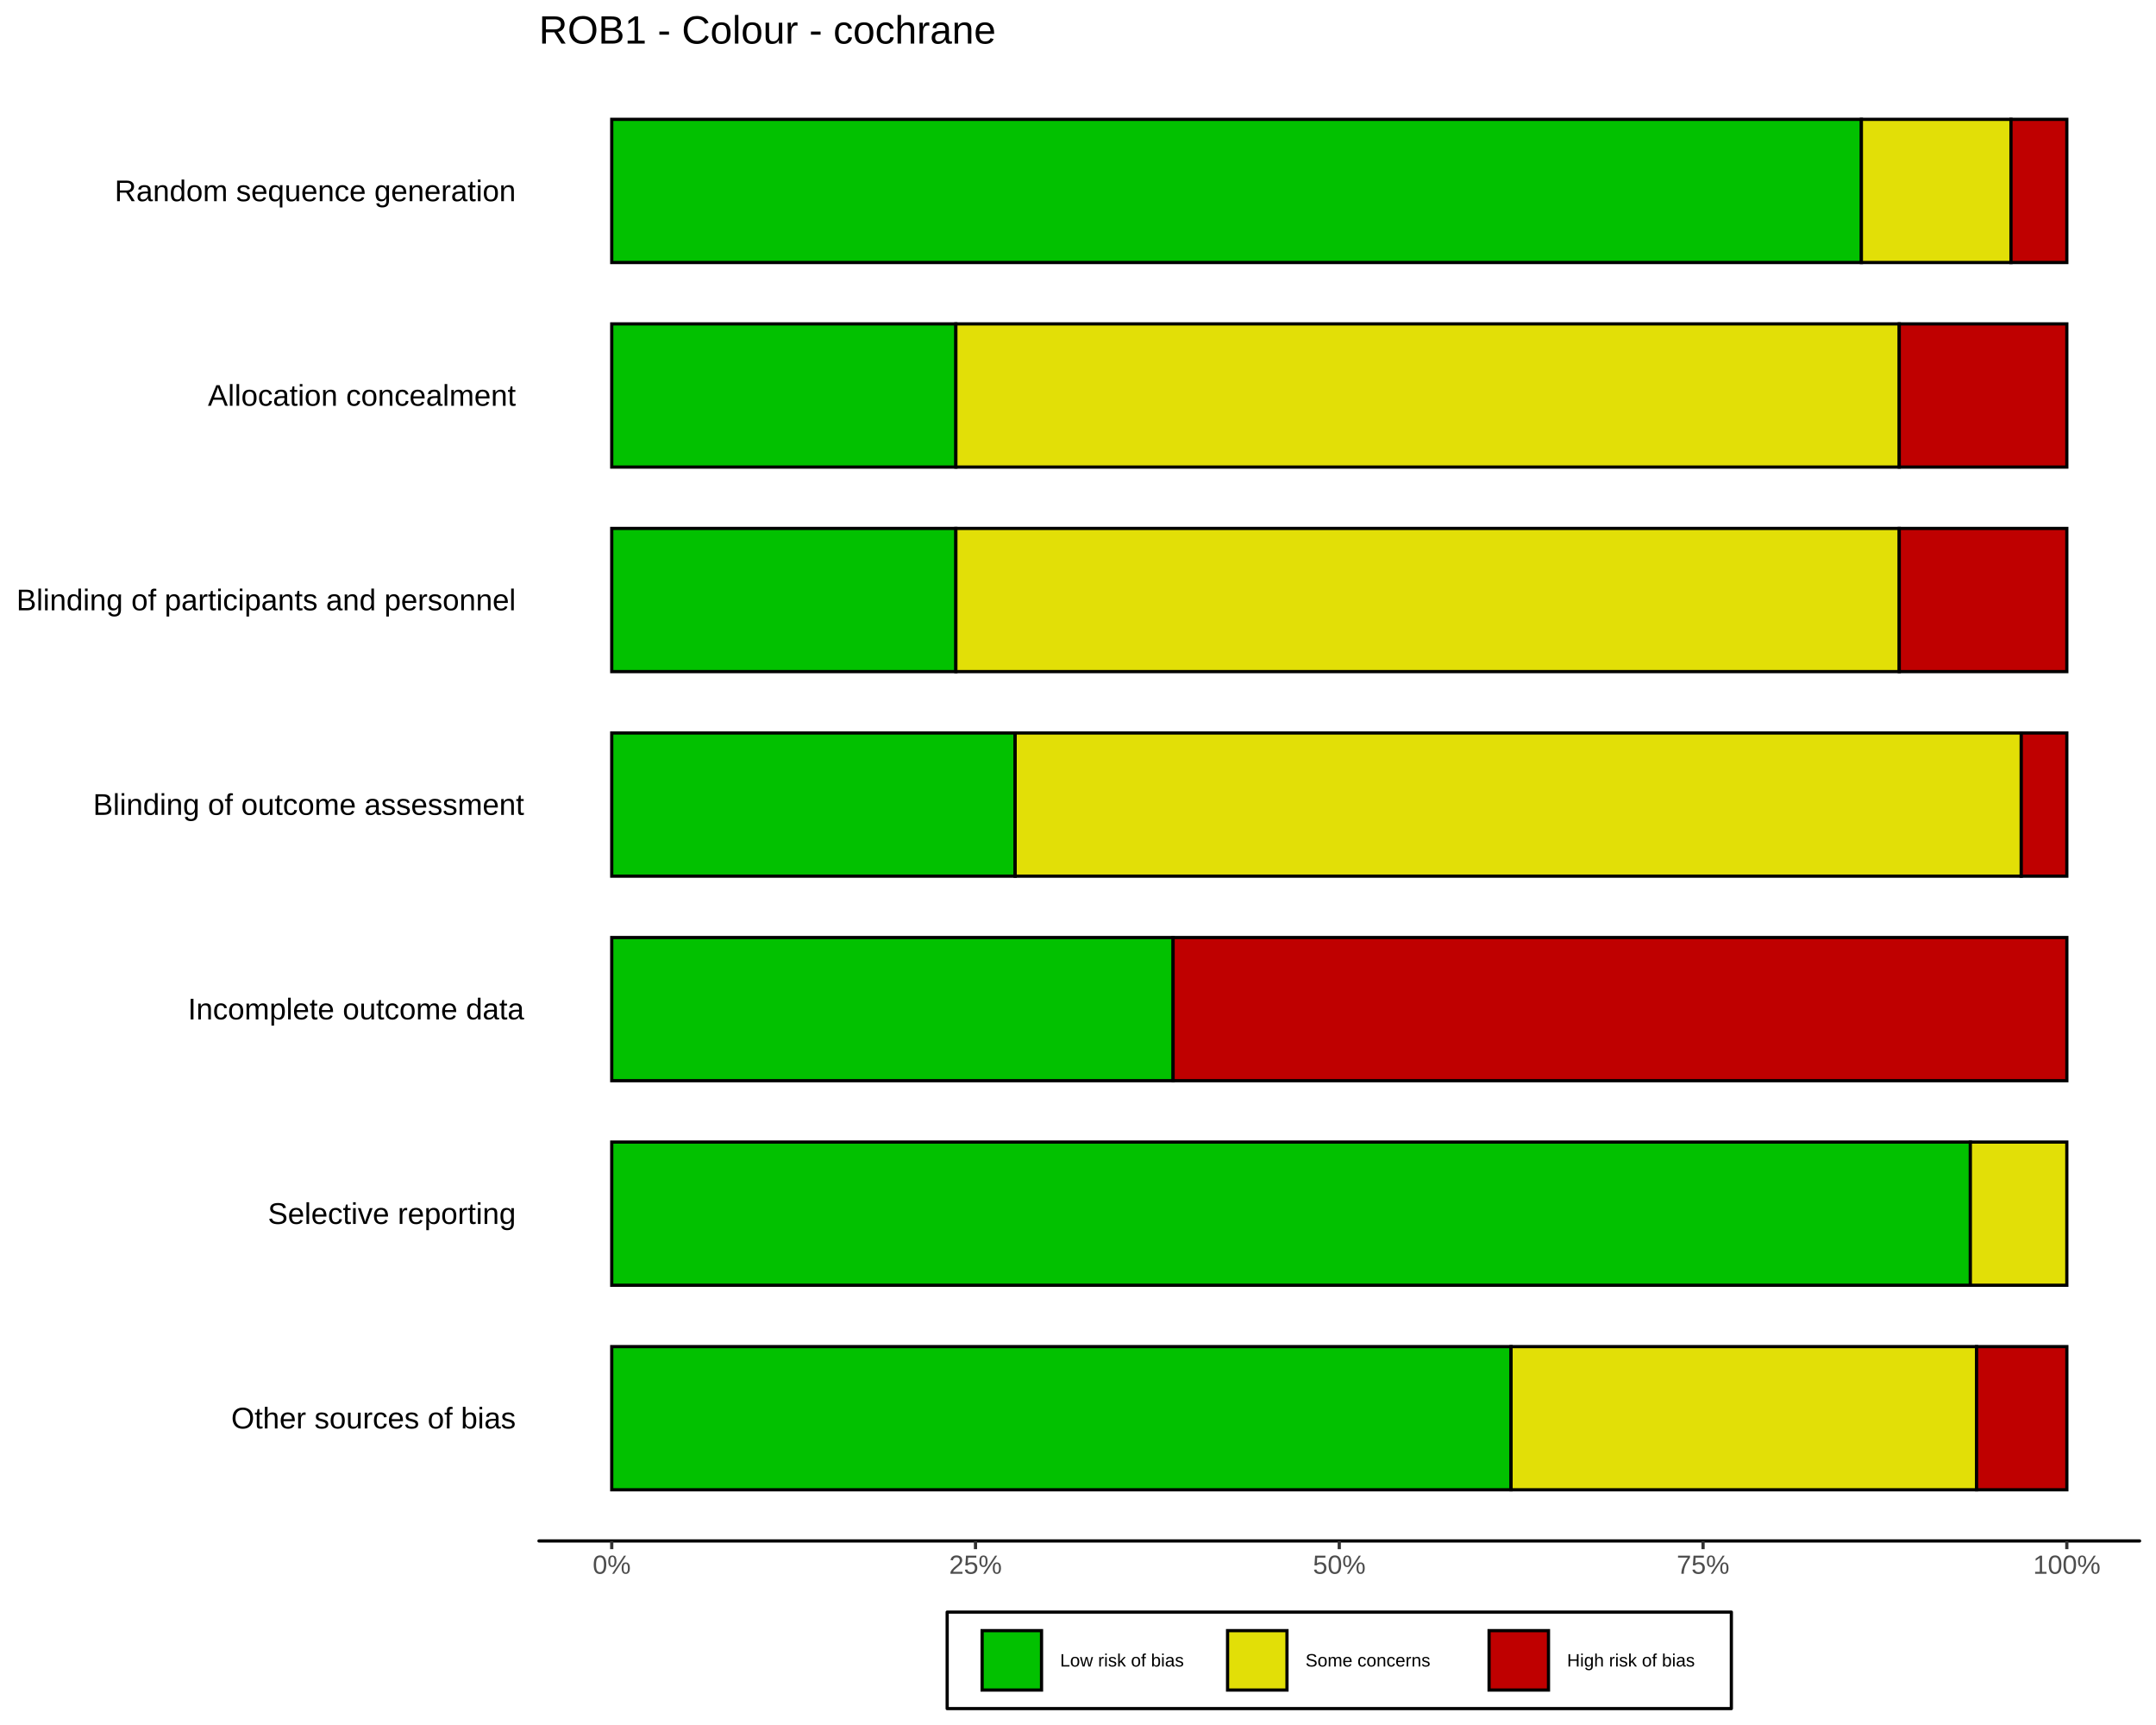
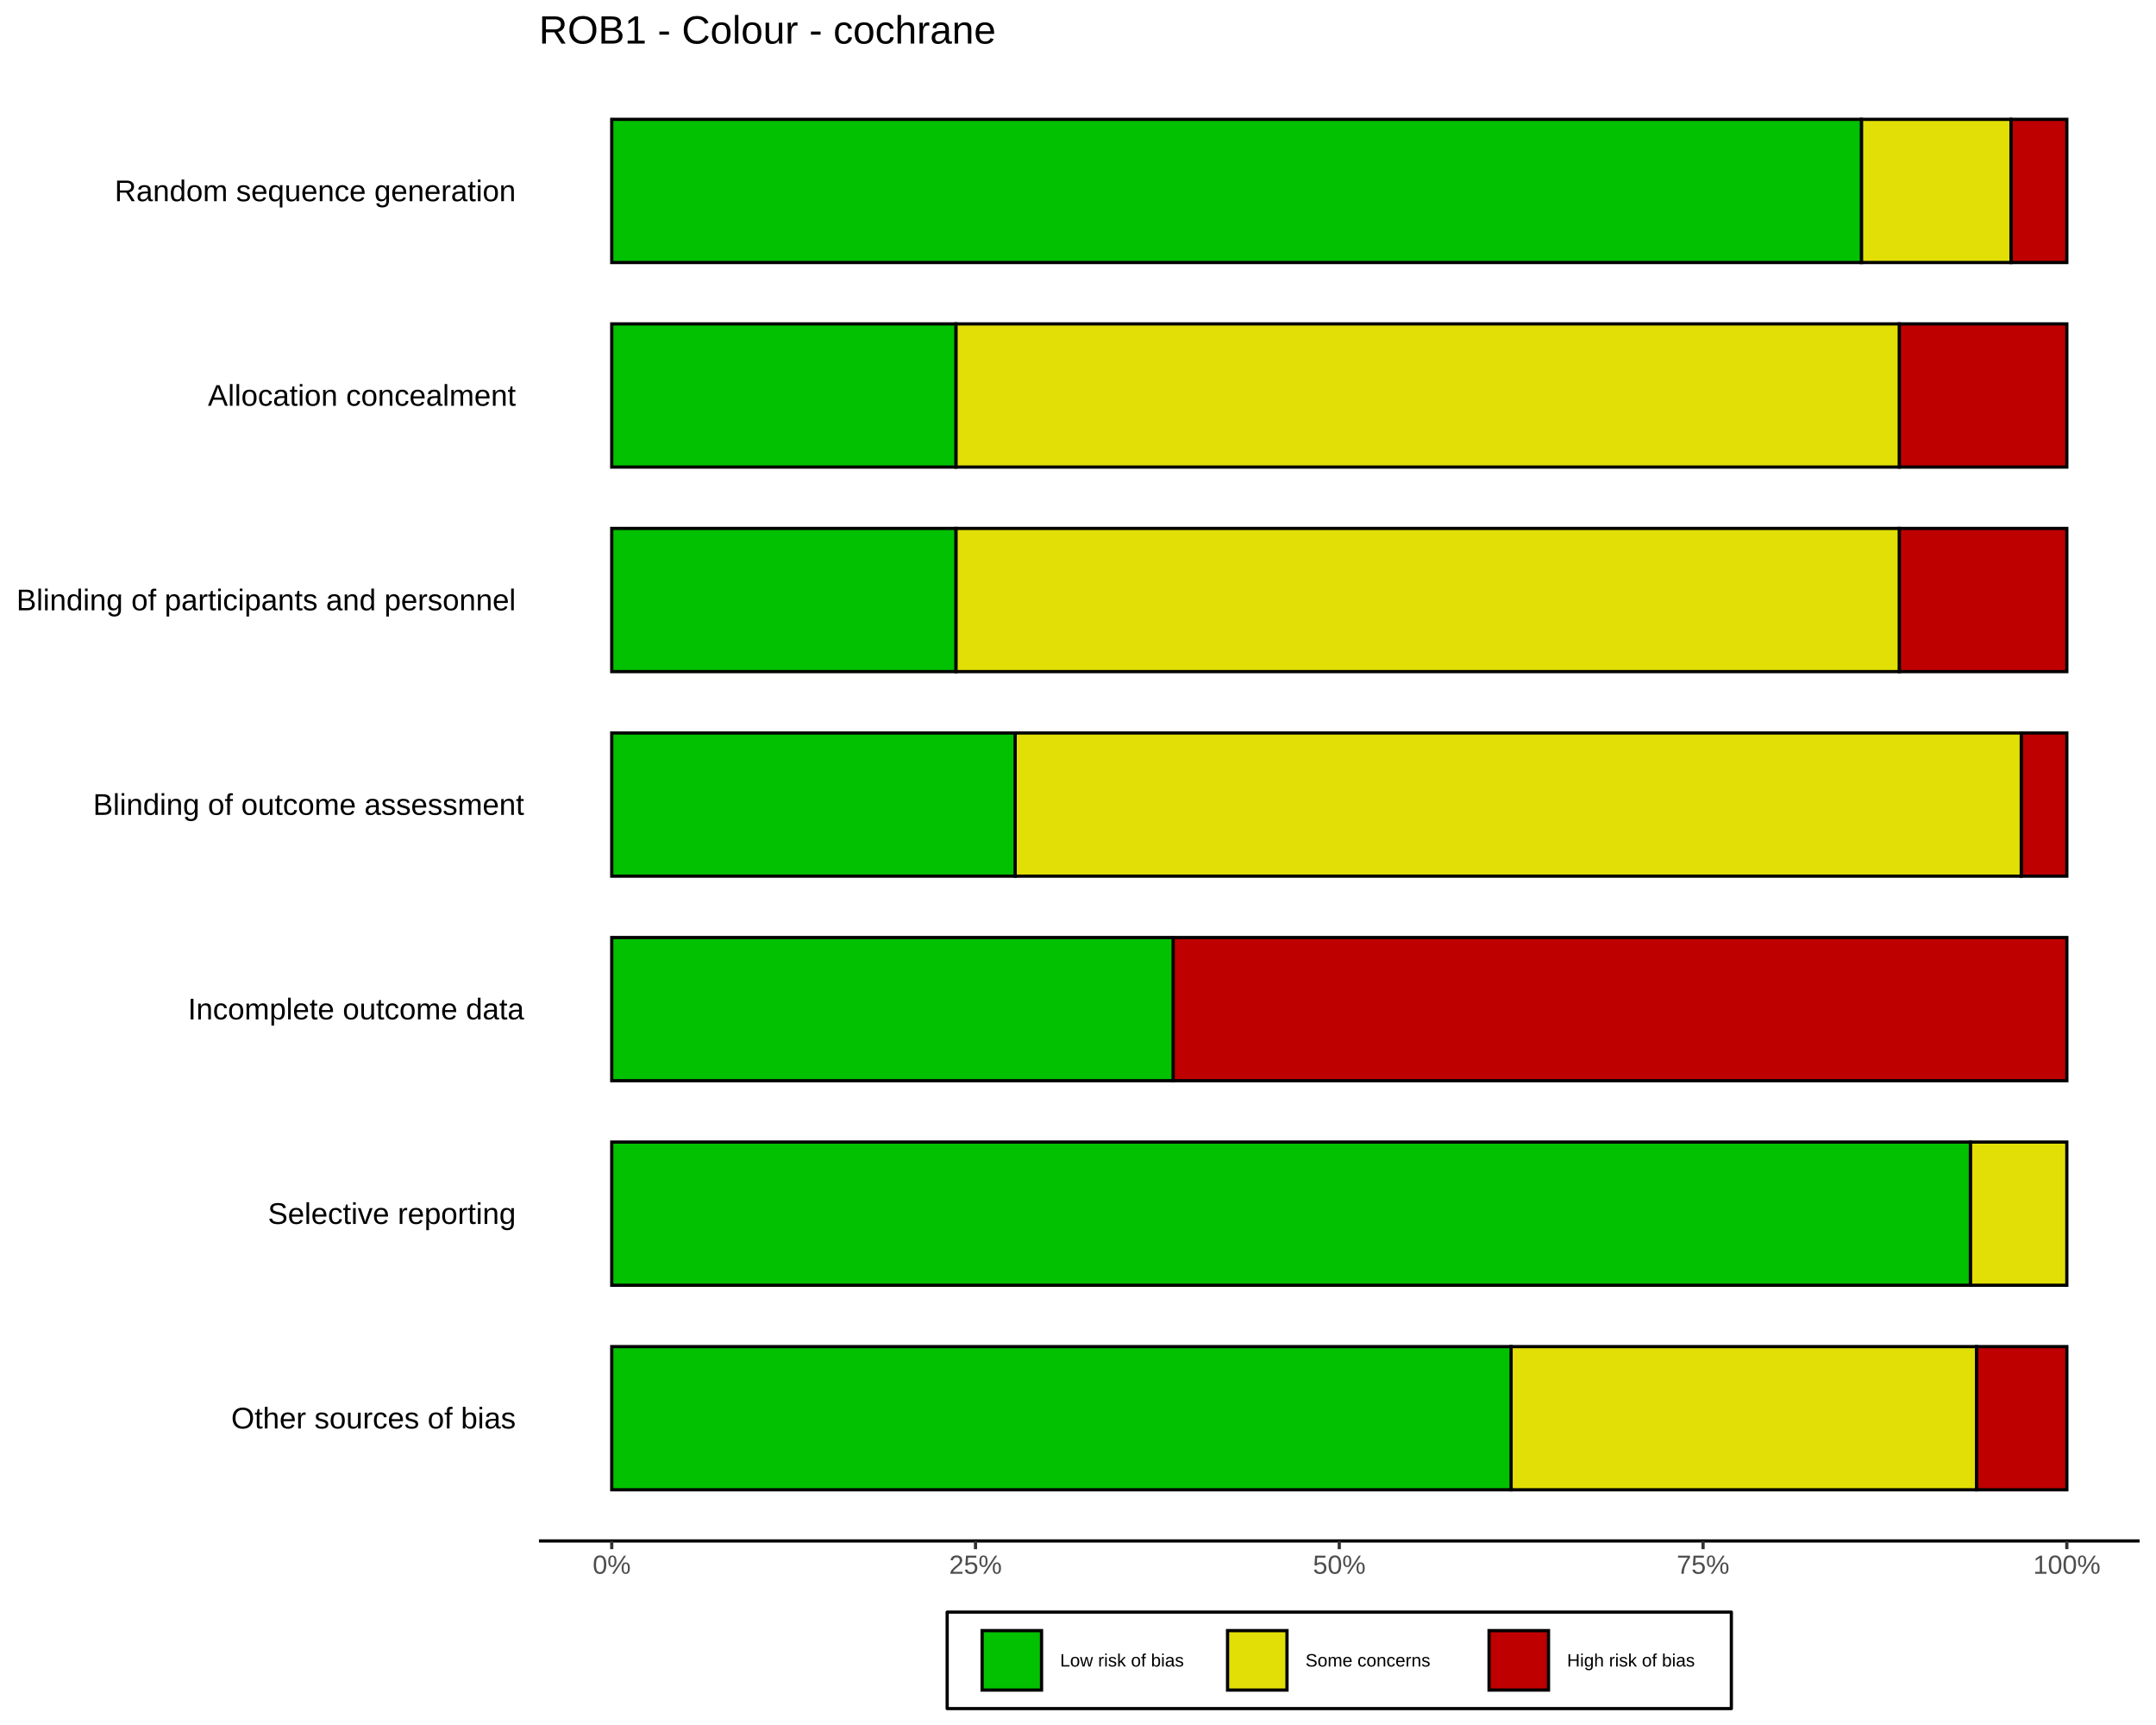
<svg xmlns="http://www.w3.org/2000/svg" viewBox="0 0 720.00 576.00">
  <defs>
    <style type="text/css">
    line, polyline, polygon, path, rect, circle {
      fill: none;
      stroke: #000000;
      stroke-linecap: round;
      stroke-linejoin: round;
      stroke-miterlimit: 10.00;
    }
  </style>
  </defs>
  <rect width="100%" height="100%" style="stroke: none; fill: #FFFFFF;" />
  <rect x="0.00" y="0.00" width="720.00" height="576.00" style="stroke-width: 1.07; stroke: #FFFFFF; fill: #FFFFFF;" />
  <defs>
    <clipPath id="cpMTc5Ljk5fDcxNC41Mnw1MTQuNTR8MjIuNzc=">
      <rect x="179.99" y="22.77" width="534.53" height="491.76" />
    </clipPath>
  </defs>
+   <rect x="660.08" y="449.65" width="30.15" height="47.81" style="stroke-width: 1.07; stroke-linecap: square; stroke-linejoin: miter; fill: #BF0000;" clip-path="url(#cpMTc5Ljk5fDcxNC41Mnw1MTQuNTR8MjIuNzc=)" />
+   <rect x="504.62" y="449.65" width="155.45" height="47.81" style="stroke-width: 1.07; stroke-linecap: square; stroke-linejoin: miter; fill: #E2DF07;" clip-path="url(#cpMTc5Ljk5fDcxNC41Mnw1MTQuNTR8MjIuNzc=)" />
  <rect x="204.29" y="449.65" width="300.34" height="47.81" style="stroke-width: 1.07; stroke-linecap: square; stroke-linejoin: miter; fill: #02C100;" clip-path="url(#cpMTc5Ljk5fDcxNC41Mnw1MTQuNTR8MjIuNzc=)" />
-   <rect x="504.62" y="449.65" width="155.45" height="47.81" style="stroke-width: 1.07; stroke-linecap: square; stroke-linejoin: miter; fill: #E2DF07;" clip-path="url(#cpMTc5Ljk5fDcxNC41Mnw1MTQuNTR8MjIuNzc=)" />
-   <rect x="660.08" y="449.65" width="30.15" height="47.81" style="stroke-width: 1.07; stroke-linecap: square; stroke-linejoin: miter; fill: #BF0000;" clip-path="url(#cpMTc5Ljk5fDcxNC41Mnw1MTQuNTR8MjIuNzc=)" />
+   <rect x="658.00" y="381.35" width="32.22" height="47.81" style="stroke-width: 1.07; stroke-linecap: square; stroke-linejoin: miter; fill: #E2DF07;" clip-path="url(#cpMTc5Ljk5fDcxNC41Mnw1MTQuNTR8MjIuNzc=)" />
  <rect x="204.29" y="381.35" width="453.72" height="47.81" style="stroke-width: 1.07; stroke-linecap: square; stroke-linejoin: miter; fill: #02C100;" clip-path="url(#cpMTc5Ljk5fDcxNC41Mnw1MTQuNTR8MjIuNzc=)" />
-   <rect x="658.00" y="381.35" width="32.22" height="47.81" style="stroke-width: 1.07; stroke-linecap: square; stroke-linejoin: miter; fill: #E2DF07;" clip-path="url(#cpMTc5Ljk5fDcxNC41Mnw1MTQuNTR8MjIuNzc=)" />
+   <rect x="391.76" y="313.05" width="298.47" height="47.81" style="stroke-width: 1.07; stroke-linecap: square; stroke-linejoin: miter; fill: #BF0000;" clip-path="url(#cpMTc5Ljk5fDcxNC41Mnw1MTQuNTR8MjIuNzc=)" />
  <rect x="204.29" y="313.05" width="187.47" height="47.81" style="stroke-width: 1.07; stroke-linecap: square; stroke-linejoin: miter; fill: #02C100;" clip-path="url(#cpMTc5Ljk5fDcxNC41Mnw1MTQuNTR8MjIuNzc=)" />
-   <rect x="391.76" y="313.05" width="298.47" height="47.81" style="stroke-width: 1.07; stroke-linecap: square; stroke-linejoin: miter; fill: #BF0000;" clip-path="url(#cpMTc5Ljk5fDcxNC41Mnw1MTQuNTR8MjIuNzc=)" />
+   <rect x="675.00" y="244.75" width="15.22" height="47.81" style="stroke-width: 1.07; stroke-linecap: square; stroke-linejoin: miter; fill: #BF0000;" clip-path="url(#cpMTc5Ljk5fDcxNC41Mnw1MTQuNTR8MjIuNzc=)" />
+   <rect x="339.01" y="244.75" width="335.99" height="47.81" style="stroke-width: 1.07; stroke-linecap: square; stroke-linejoin: miter; fill: #E2DF07;" clip-path="url(#cpMTc5Ljk5fDcxNC41Mnw1MTQuNTR8MjIuNzc=)" />
  <rect x="204.29" y="244.75" width="134.72" height="47.81" style="stroke-width: 1.07; stroke-linecap: square; stroke-linejoin: miter; fill: #02C100;" clip-path="url(#cpMTc5Ljk5fDcxNC41Mnw1MTQuNTR8MjIuNzc=)" />
-   <rect x="339.01" y="244.75" width="335.99" height="47.81" style="stroke-width: 1.07; stroke-linecap: square; stroke-linejoin: miter; fill: #E2DF07;" clip-path="url(#cpMTc5Ljk5fDcxNC41Mnw1MTQuNTR8MjIuNzc=)" />
-   <rect x="675.00" y="244.75" width="15.22" height="47.81" style="stroke-width: 1.07; stroke-linecap: square; stroke-linejoin: miter; fill: #BF0000;" clip-path="url(#cpMTc5Ljk5fDcxNC41Mnw1MTQuNTR8MjIuNzc=)" />
+   <rect x="634.26" y="176.45" width="55.96" height="47.81" style="stroke-width: 1.07; stroke-linecap: square; stroke-linejoin: miter; fill: #BF0000;" clip-path="url(#cpMTc5Ljk5fDcxNC41Mnw1MTQuNTR8MjIuNzc=)" />
+   <rect x="319.21" y="176.45" width="315.05" height="47.81" style="stroke-width: 1.07; stroke-linecap: square; stroke-linejoin: miter; fill: #E2DF07;" clip-path="url(#cpMTc5Ljk5fDcxNC41Mnw1MTQuNTR8MjIuNzc=)" />
  <rect x="204.29" y="176.45" width="114.93" height="47.81" style="stroke-width: 1.07; stroke-linecap: square; stroke-linejoin: miter; fill: #02C100;" clip-path="url(#cpMTc5Ljk5fDcxNC41Mnw1MTQuNTR8MjIuNzc=)" />
-   <rect x="319.21" y="176.45" width="315.05" height="47.81" style="stroke-width: 1.07; stroke-linecap: square; stroke-linejoin: miter; fill: #E2DF07;" clip-path="url(#cpMTc5Ljk5fDcxNC41Mnw1MTQuNTR8MjIuNzc=)" />
-   <rect x="634.26" y="176.45" width="55.96" height="47.81" style="stroke-width: 1.07; stroke-linecap: square; stroke-linejoin: miter; fill: #BF0000;" clip-path="url(#cpMTc5Ljk5fDcxNC41Mnw1MTQuNTR8MjIuNzc=)" />
+   <rect x="634.26" y="108.15" width="55.96" height="47.81" style="stroke-width: 1.07; stroke-linecap: square; stroke-linejoin: miter; fill: #BF0000;" clip-path="url(#cpMTc5Ljk5fDcxNC41Mnw1MTQuNTR8MjIuNzc=)" />
+   <rect x="319.21" y="108.15" width="315.05" height="47.81" style="stroke-width: 1.07; stroke-linecap: square; stroke-linejoin: miter; fill: #E2DF07;" clip-path="url(#cpMTc5Ljk5fDcxNC41Mnw1MTQuNTR8MjIuNzc=)" />
  <rect x="204.29" y="108.15" width="114.93" height="47.81" style="stroke-width: 1.07; stroke-linecap: square; stroke-linejoin: miter; fill: #02C100;" clip-path="url(#cpMTc5Ljk5fDcxNC41Mnw1MTQuNTR8MjIuNzc=)" />
-   <rect x="319.21" y="108.15" width="315.05" height="47.81" style="stroke-width: 1.07; stroke-linecap: square; stroke-linejoin: miter; fill: #E2DF07;" clip-path="url(#cpMTc5Ljk5fDcxNC41Mnw1MTQuNTR8MjIuNzc=)" />
-   <rect x="634.26" y="108.15" width="55.96" height="47.81" style="stroke-width: 1.07; stroke-linecap: square; stroke-linejoin: miter; fill: #BF0000;" clip-path="url(#cpMTc5Ljk5fDcxNC41Mnw1MTQuNTR8MjIuNzc=)" />
+   <rect x="671.57" y="39.85" width="18.65" height="47.81" style="stroke-width: 1.07; stroke-linecap: square; stroke-linejoin: miter; fill: #BF0000;" clip-path="url(#cpMTc5Ljk5fDcxNC41Mnw1MTQuNTR8MjIuNzc=)" />
+   <rect x="621.61" y="39.85" width="49.96" height="47.81" style="stroke-width: 1.07; stroke-linecap: square; stroke-linejoin: miter; fill: #E2DF07;" clip-path="url(#cpMTc5Ljk5fDcxNC41Mnw1MTQuNTR8MjIuNzc=)" />
  <rect x="204.29" y="39.85" width="417.33" height="47.81" style="stroke-width: 1.07; stroke-linecap: square; stroke-linejoin: miter; fill: #02C100;" clip-path="url(#cpMTc5Ljk5fDcxNC41Mnw1MTQuNTR8MjIuNzc=)" />
-   <rect x="621.61" y="39.85" width="49.96" height="47.81" style="stroke-width: 1.07; stroke-linecap: square; stroke-linejoin: miter; fill: #E2DF07;" clip-path="url(#cpMTc5Ljk5fDcxNC41Mnw1MTQuNTR8MjIuNzc=)" />
-   <rect x="671.57" y="39.85" width="18.65" height="47.81" style="stroke-width: 1.07; stroke-linecap: square; stroke-linejoin: miter; fill: #BF0000;" clip-path="url(#cpMTc5Ljk5fDcxNC41Mnw1MTQuNTR8MjIuNzc=)" />
  <defs>
    <clipPath id="cpMC4wMHw3MjAuMDB8NTc2LjAwfDAuMDA=">
      <rect x="0.00" y="0.00" width="720.00" height="576.00" />
    </clipPath>
  </defs>
  <g clip-path="url(#cpMC4wMHw3MjAuMDB8NTc2LjAwfDAuMDA=)">
    <text x="77.21" y="476.99" style="font-size: 10.00px; font-family: Liberation Sans;" textLength="97.84px" lengthAdjust="spacingAndGlyphs">Other sources of bias </text>
  </g>
  <g clip-path="url(#cpMC4wMHw3MjAuMDB8NTc2LjAwfDAuMDA=)">
    <text x="89.45" y="408.69" style="font-size: 10.00px; font-family: Liberation Sans;" textLength="85.61px" lengthAdjust="spacingAndGlyphs">Selective reporting </text>
  </g>
  <g clip-path="url(#cpMC4wMHw3MjAuMDB8NTc2LjAwfDAuMDA=)">
    <text x="62.75" y="340.39" style="font-size: 10.00px; font-family: Liberation Sans;" textLength="112.31px" lengthAdjust="spacingAndGlyphs">Incomplete outcome data</text>
  </g>
  <g clip-path="url(#cpMC4wMHw3MjAuMDB8NTc2LjAwfDAuMDA=)">
    <text x="31.07" y="272.09" style="font-size: 10.00px; font-family: Liberation Sans;" textLength="143.98px" lengthAdjust="spacingAndGlyphs">Blinding of outcome assessment</text>
  </g>
  <g clip-path="url(#cpMC4wMHw3MjAuMDB8NTc2LjAwfDAuMDA=)">
    <text x="5.48" y="203.79" style="font-size: 10.00px; font-family: Liberation Sans;" textLength="169.58px" lengthAdjust="spacingAndGlyphs">Blinding of participants and personnel </text>
  </g>
  <g clip-path="url(#cpMC4wMHw3MjAuMDB8NTc2LjAwfDAuMDA=)">
    <text x="69.43" y="135.49" style="font-size: 10.00px; font-family: Liberation Sans;" textLength="105.62px" lengthAdjust="spacingAndGlyphs">Allocation concealment </text>
  </g>
  <g clip-path="url(#cpMC4wMHw3MjAuMDB8NTc2LjAwfDAuMDA=)">
    <text x="38.28" y="67.19" style="font-size: 10.00px; font-family: Liberation Sans;" textLength="136.78px" lengthAdjust="spacingAndGlyphs">Random sequence generation </text>
  </g>
-   <polyline points="179.99,514.54 714.52,514.54 " style="stroke-width: 1.07;" clip-path="url(#cpMC4wMHw3MjAuMDB8NTc2LjAwfDAuMDA=)" />
+   <polyline points="179.99,514.54 714.52,514.54 " style="stroke-width: 1.07; stroke-linecap: butt;" clip-path="url(#cpMC4wMHw3MjAuMDB8NTc2LjAwfDAuMDA=)" />
  <polyline points="204.29,517.28 204.29,514.54 " style="stroke-width: 1.07; stroke: #333333; stroke-linecap: butt;" clip-path="url(#cpMC4wMHw3MjAuMDB8NTc2LjAwfDAuMDA=)" />
  <polyline points="325.77,517.28 325.77,514.54 " style="stroke-width: 1.07; stroke: #333333; stroke-linecap: butt;" clip-path="url(#cpMC4wMHw3MjAuMDB8NTc2LjAwfDAuMDA=)" />
  <polyline points="447.25,517.28 447.25,514.54 " style="stroke-width: 1.07; stroke: #333333; stroke-linecap: butt;" clip-path="url(#cpMC4wMHw3MjAuMDB8NTc2LjAwfDAuMDA=)" />
  <polyline points="568.74,517.28 568.74,514.54 " style="stroke-width: 1.07; stroke: #333333; stroke-linecap: butt;" clip-path="url(#cpMC4wMHw3MjAuMDB8NTc2LjAwfDAuMDA=)" />
  <polyline points="690.22,517.28 690.22,514.54 " style="stroke-width: 1.07; stroke: #333333; stroke-linecap: butt;" clip-path="url(#cpMC4wMHw3MjAuMDB8NTc2LjAwfDAuMDA=)" />
  <g clip-path="url(#cpMC4wMHw3MjAuMDB8NTc2LjAwfDAuMDA=)">
    <text x="197.93" y="525.51" style="font-size: 8.80px; fill: #4D4D4D; font-family: Liberation Sans;" textLength="12.72px" lengthAdjust="spacingAndGlyphs">0%</text>
  </g>
  <g clip-path="url(#cpMC4wMHw3MjAuMDB8NTc2LjAwfDAuMDA=)">
    <text x="316.97" y="525.51" style="font-size: 8.80px; fill: #4D4D4D; font-family: Liberation Sans;" textLength="17.61px" lengthAdjust="spacingAndGlyphs">25%</text>
  </g>
  <g clip-path="url(#cpMC4wMHw3MjAuMDB8NTc2LjAwfDAuMDA=)">
    <text x="438.45" y="525.51" style="font-size: 8.80px; fill: #4D4D4D; font-family: Liberation Sans;" textLength="17.61px" lengthAdjust="spacingAndGlyphs">50%</text>
  </g>
  <g clip-path="url(#cpMC4wMHw3MjAuMDB8NTc2LjAwfDAuMDA=)">
    <text x="559.93" y="525.51" style="font-size: 8.80px; fill: #4D4D4D; font-family: Liberation Sans;" textLength="17.61px" lengthAdjust="spacingAndGlyphs">75%</text>
  </g>
  <g clip-path="url(#cpMC4wMHw3MjAuMDB8NTc2LjAwfDAuMDA=)">
    <text x="678.97" y="525.51" style="font-size: 8.80px; fill: #4D4D4D; font-family: Liberation Sans;" textLength="22.50px" lengthAdjust="spacingAndGlyphs">100%</text>
  </g>
  <rect x="316.31" y="538.30" width="261.88" height="32.22" style="stroke-width: 1.07; fill: #FFFFFF;" clip-path="url(#cpMC4wMHw3MjAuMDB8NTc2LjAwfDAuMDA=)" />
-   <rect x="327.27" y="543.78" width="21.26" height="21.26" style="stroke-width: 1.07; stroke: #FFFFFF; fill: #F2F2F2;" clip-path="url(#cpMC4wMHw3MjAuMDB8NTc2LjAwfDAuMDA=)" />
+   <rect x="327.27" y="543.78" width="21.26" height="21.26" style="stroke-width: 1.07; stroke: none; fill: #F2F2F2;" clip-path="url(#cpMC4wMHw3MjAuMDB8NTc2LjAwfDAuMDA=)" />
  <rect x="327.98" y="544.49" width="19.84" height="19.84" style="stroke-width: 1.07; stroke-linecap: square; stroke-linejoin: miter; fill: #02C100;" clip-path="url(#cpMC4wMHw3MjAuMDB8NTc2LjAwfDAuMDA=)" />
-   <rect x="409.24" y="543.78" width="21.26" height="21.26" style="stroke-width: 1.07; stroke: #FFFFFF; fill: #F2F2F2;" clip-path="url(#cpMC4wMHw3MjAuMDB8NTc2LjAwfDAuMDA=)" />
+   <rect x="409.24" y="543.78" width="21.26" height="21.26" style="stroke-width: 1.07; stroke: none; fill: #F2F2F2;" clip-path="url(#cpMC4wMHw3MjAuMDB8NTc2LjAwfDAuMDA=)" />
  <rect x="409.95" y="544.49" width="19.84" height="19.84" style="stroke-width: 1.07; stroke-linecap: square; stroke-linejoin: miter; fill: #E2DF07;" clip-path="url(#cpMC4wMHw3MjAuMDB8NTc2LjAwfDAuMDA=)" />
-   <rect x="496.57" y="543.78" width="21.26" height="21.26" style="stroke-width: 1.07; stroke: #FFFFFF; fill: #F2F2F2;" clip-path="url(#cpMC4wMHw3MjAuMDB8NTc2LjAwfDAuMDA=)" />
+   <rect x="496.57" y="543.78" width="21.26" height="21.26" style="stroke-width: 1.07; stroke: none; fill: #F2F2F2;" clip-path="url(#cpMC4wMHw3MjAuMDB8NTc2LjAwfDAuMDA=)" />
  <rect x="497.28" y="544.49" width="19.84" height="19.84" style="stroke-width: 1.07; stroke-linecap: square; stroke-linejoin: miter; fill: #BF0000;" clip-path="url(#cpMC4wMHw3MjAuMDB8NTc2LjAwfDAuMDA=)" />
  <g clip-path="url(#cpMC4wMHw3MjAuMDB8NTc2LjAwfDAuMDA=)">
    <text x="354.01" y="556.47" style="font-size: 6.00px; font-family: Liberation Sans;" textLength="49.75px" lengthAdjust="spacingAndGlyphs">  Low risk of bias   </text>
  </g>
  <g clip-path="url(#cpMC4wMHw3MjAuMDB8NTc2LjAwfDAuMDA=)">
    <text x="435.98" y="556.47" style="font-size: 6.00px; font-family: Liberation Sans;" textLength="55.11px" lengthAdjust="spacingAndGlyphs">  Some concerns      </text>
  </g>
  <g clip-path="url(#cpMC4wMHw3MjAuMDB8NTc2LjAwfDAuMDA=)">
    <text x="523.31" y="556.47" style="font-size: 6.00px; font-family: Liberation Sans;" textLength="49.41px" lengthAdjust="spacingAndGlyphs">  High risk of bias  </text>
  </g>
  <g clip-path="url(#cpMC4wMHw3MjAuMDB8NTc2LjAwfDAuMDA=)">
    <text x="179.99" y="14.56" style="font-size: 13.20px; font-family: Liberation Sans;" textLength="152.38px" lengthAdjust="spacingAndGlyphs">ROB1 - Colour - cochrane</text>
  </g>
</svg>
